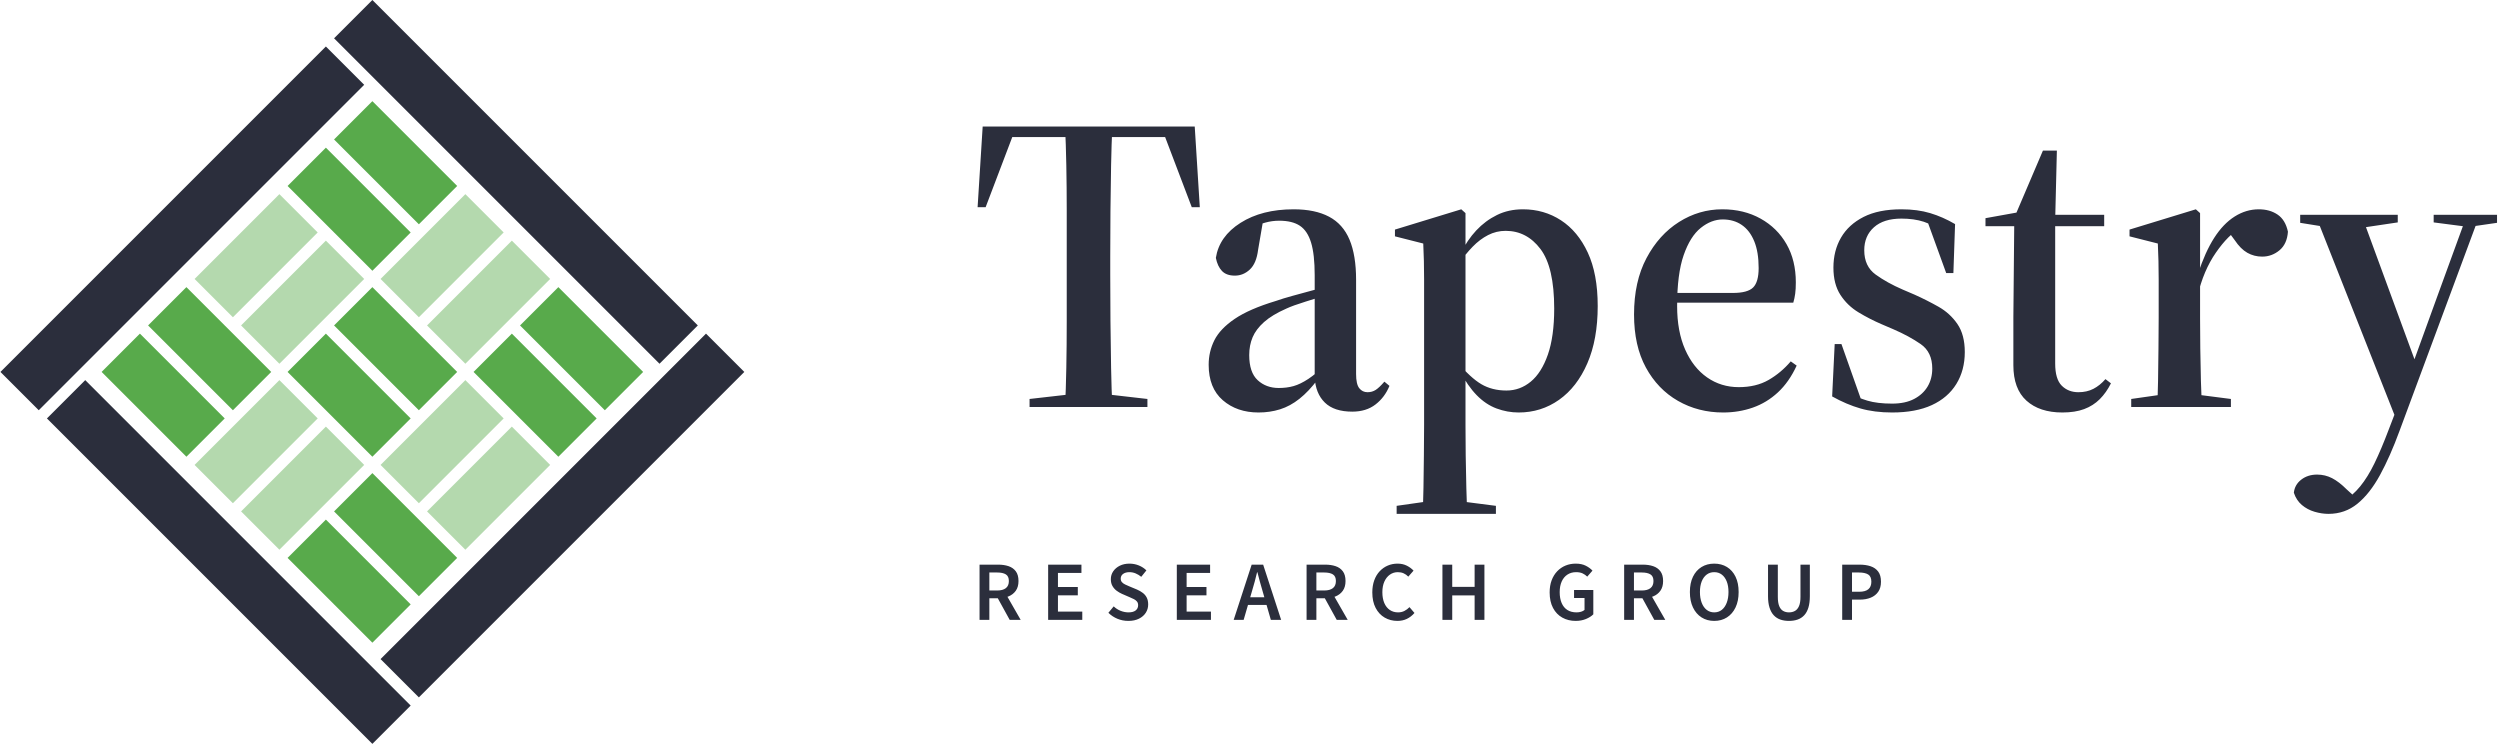
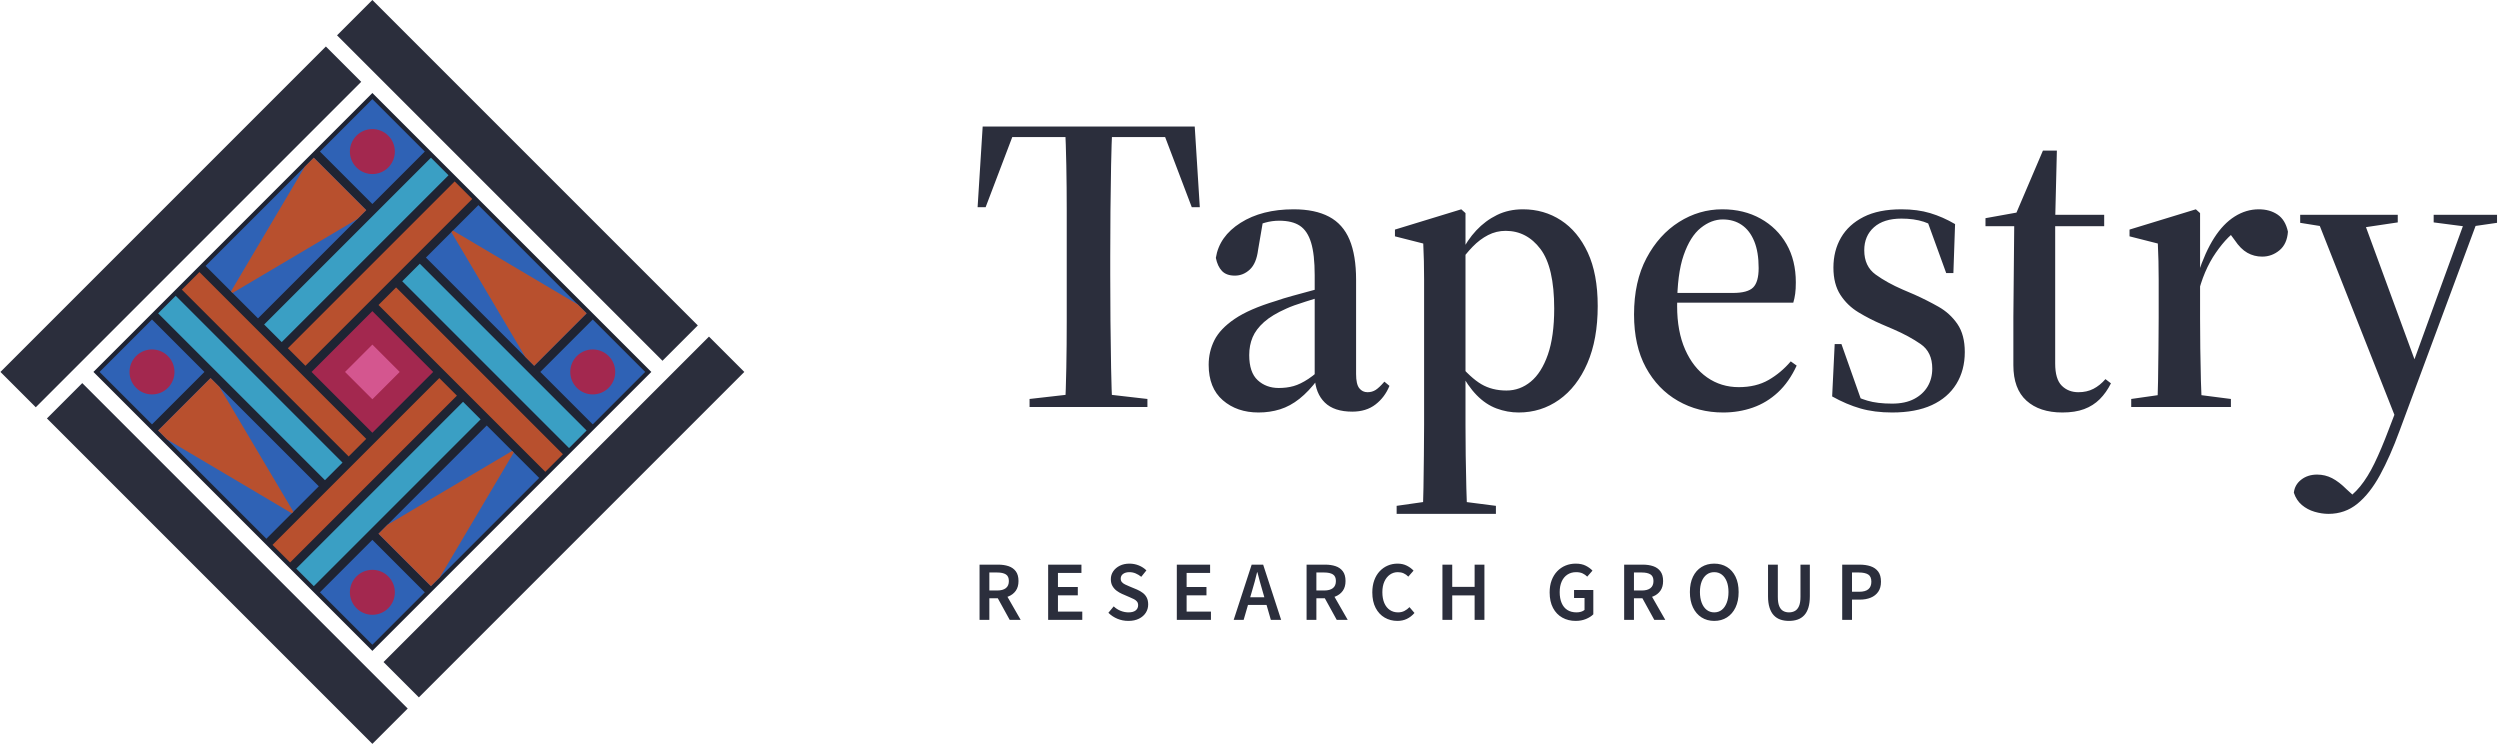
<svg xmlns="http://www.w3.org/2000/svg" viewBox="0.00 -192.70 1183.26 352.20" width="1183" height="352">
  <g transform="rotate(45 176.100 -16.600)">
-     <rect x="51.578" y="-141.122" width="217.913" height="25.651" rx="0.000" fill="#2b2e3c" />
-     <rect x="274.970" y="-141.122" width="25.651" height="217.913" rx="0.000" fill="#2b2e3c" />
-     <rect x="82.709" y="82.270" width="217.913" height="25.651" rx="0.000" fill="#2b2e3c" />
-     <rect x="51.578" y="-109.991" width="25.651" height="217.913" rx="0.000" fill="#2b2e3c" />
-     <rect x="85.448" y="-107.252" width="56.782" height="25.651" rx="0.000" fill="#58aa4b" />
-     <rect x="85.448" y="-76.121" width="56.782" height="25.651" rx="0.000" fill="#58aa4b" />
-     <rect x="147.709" y="-107.252" width="25.651" height="56.782" rx="0.000" fill="#b4d9ae" />
-     <rect x="178.839" y="-107.252" width="25.651" height="56.782" rx="0.000" fill="#b4d9ae" />
-     <rect x="209.970" y="-107.252" width="56.782" height="25.651" rx="0.000" fill="#58aa4b" />
-     <rect x="209.970" y="-76.121" width="56.782" height="25.651" rx="0.000" fill="#58aa4b" />
-     <rect x="85.448" y="-44.991" width="25.651" height="56.782" rx="0.000" fill="#b4d9ae" />
-     <rect x="116.579" y="-44.991" width="25.651" height="56.782" rx="0.000" fill="#b4d9ae" />
-     <rect x="147.709" y="-44.991" width="56.782" height="25.651" rx="0.000" fill="#58aa4b" />
-     <rect x="147.709" y="-13.861" width="56.782" height="25.651" rx="0.000" fill="#58aa4b" />
-     <rect x="209.970" y="-44.991" width="25.651" height="56.782" rx="0.000" fill="#b4d9ae" />
-     <rect x="241.100" y="-44.991" width="25.651" height="56.782" rx="0.000" fill="#b4d9ae" />
-     <rect x="85.448" y="17.270" width="56.782" height="25.651" rx="0.000" fill="#58aa4b" />
-     <rect x="85.448" y="48.400" width="56.782" height="25.651" rx="0.000" fill="#58aa4b" />
-     <rect x="147.709" y="17.270" width="25.651" height="56.782" rx="0.000" fill="#b4d9ae" />
-     <rect x="178.839" y="17.270" width="25.651" height="56.782" rx="0.000" fill="#b4d9ae" />
-     <rect x="209.970" y="17.270" width="56.782" height="25.651" rx="0.000" fill="#58aa4b" />
-     <rect x="209.970" y="48.400" width="56.782" height="25.651" rx="0.000" fill="#58aa4b" />
+     <rect x="51.578" y="-141.122" width="217.913" height="23.659" fill="#2b2e3c" />
+     <rect x="276.962" y="-141.122" width="23.659" height="217.913" fill="#2b2e3c" />
+     <rect x="82.709" y="84.262" width="217.913" height="23.659" fill="#2b2e3c" />
+     <rect x="51.578" y="-109.991" width="23.659" height="217.913" fill="#2b2e3c" />
+     <g transform="translate(82.709 -109.991) scale(186.7823)">
+       <defs>
+         <clipPath id="Rst">
+           <rect x="0.221" y="0.801" width="0.388" height="0.188" />
+         </clipPath>
+       </defs>
+       <rect width="1" height="1" fill="#1f2433" />
+       <g transform="rotate(0 0.5 0.5)">
+         <rect x="0.011" y="0.631" width="0.598" height="0.063" rx="0" fill="#b8502e" />
+         <rect x="0.011" y="0.716" width="0.598" height="0.063" rx="0" fill="#3a9fc4" />
+         <rect x="0.011" y="0.801" width="0.188" height="0.188" rx="0" fill="#2f62b5" />
+         <circle cx="0.105" cy="0.895" r="0.057" fill="#a3284f" />
+         <g clip-path="url(#Rst)">
+           <rect x="0.21" y="0.79" width="0.41" height="0.21" fill="#2f62b5" />
+           <path d="M0.21,0.79 L0.62,0.895 L0.21,1 Z" fill="#b8502e" />
+         </g>
+       </g>
+       <g transform="rotate(90 0.5 0.5)">
+         <rect x="0.011" y="0.631" width="0.598" height="0.063" rx="0" fill="#b8502e" />
+         <rect x="0.011" y="0.716" width="0.598" height="0.063" rx="0" fill="#3a9fc4" />
+         <rect x="0.011" y="0.801" width="0.188" height="0.188" rx="0" fill="#2f62b5" />
+         <circle cx="0.105" cy="0.895" r="0.057" fill="#a3284f" />
+         <g clip-path="url(#Rst)">
+           <rect x="0.21" y="0.79" width="0.41" height="0.21" fill="#2f62b5" />
+           <path d="M0.21,0.79 L0.62,0.895 L0.21,1 Z" fill="#b8502e" />
+         </g>
+       </g>
+       <g transform="rotate(180 0.5 0.5)">
+         <rect x="0.011" y="0.631" width="0.598" height="0.063" rx="0" fill="#b8502e" />
+         <rect x="0.011" y="0.716" width="0.598" height="0.063" rx="0" fill="#3a9fc4" />
+         <rect x="0.011" y="0.801" width="0.188" height="0.188" rx="0" fill="#2f62b5" />
+         <circle cx="0.105" cy="0.895" r="0.057" fill="#a3284f" />
+         <g clip-path="url(#Rst)">
+           <rect x="0.21" y="0.79" width="0.41" height="0.21" fill="#2f62b5" />
+           <path d="M0.21,0.79 L0.62,0.895 L0.21,1 Z" fill="#b8502e" />
+         </g>
+       </g>
+       <g transform="rotate(270 0.5 0.5)">
+         <rect x="0.011" y="0.631" width="0.598" height="0.063" rx="0" fill="#b8502e" />
+         <rect x="0.011" y="0.716" width="0.598" height="0.063" rx="0" fill="#3a9fc4" />
+         <rect x="0.011" y="0.801" width="0.188" height="0.188" rx="0" fill="#2f62b5" />
+         <circle cx="0.105" cy="0.895" r="0.057" fill="#a3284f" />
+         <g clip-path="url(#Rst)">
+           <rect x="0.21" y="0.79" width="0.41" height="0.21" fill="#2f62b5" />
+           <path d="M0.21,0.79 L0.62,0.895 L0.21,1 Z" fill="#b8502e" />
+         </g>
+       </g>
+       <rect x="0.391" y="0.391" width="0.218" height="0.218" rx="0" fill="#a3284f" />
+       <rect x="0.451" y="0.451" width="0.098" height="0.098" rx="0" fill="#d4568f" />
+     </g>
  </g>
  <path d="M487.26 0.0V-3.8L510.06 -6.4H520.46L543.06 -3.8V0.0ZM504.06 0.0Q504.46 -8.0 504.66 -18.6Q504.86 -29.2 504.86 -40.7Q504.86 -52.2 504.86 -62.6V-71.4Q504.86 -81.8 504.86 -93.0Q504.86 -104.2 504.66 -114.5Q504.46 -124.8 504.06 -132.8H526.46Q526.06 -124.8 525.86 -114.4Q525.66 -104.0 525.56 -92.9Q525.46 -81.8 525.46 -71.4V-62.6Q525.46 -52.2 525.56 -40.7Q525.66 -29.2 525.86 -18.6Q526.06 -8.0 526.46 0.0ZM462.66 -94.6 465.06 -132.8H565.46L567.86 -94.6H564.06L550.46 -130.4L557.86 -127.8H472.66L480.06 -130.4L466.46 -94.6ZM595.66 2.6Q585.46 2.6 578.76 -3.2Q572.06 -9.0 572.06 -20.0Q572.06 -26.2 574.76 -31.6Q577.46 -37.0 584.36 -41.7Q591.26 -46.4 603.86 -50.2Q607.26 -51.4 611.66 -52.6Q616.06 -53.8 621.56 -55.3Q627.06 -56.8 633.06 -58.2V-54.6Q624.06 -51.8 617.96 -49.9Q611.86 -48.0 608.86 -46.6Q602.06 -43.6 598.26 -40.2Q594.46 -36.8 592.86 -33.0Q591.26 -29.2 591.26 -24.6Q591.26 -16.4 595.26 -12.7Q599.26 -9.0 605.26 -9.0Q609.06 -9.0 612.26 -9.9Q615.46 -10.8 619.26 -13.3Q623.06 -15.8 628.06 -20.8L629.66 -13.0H623.66Q619.46 -7.4 615.06 -3.9Q610.66 -0.4 605.86 1.1Q601.06 2.6 595.66 2.6ZM640.06 2.2Q631.46 2.2 627.06 -2.1Q622.66 -6.4 622.26 -14.0V-14.6V-62.4Q622.26 -72.2 620.56 -77.8Q618.86 -83.4 615.26 -85.8Q611.66 -88.2 605.46 -88.2Q602.06 -88.2 598.86 -87.3Q595.66 -86.4 592.26 -85.2L598.06 -89.6L595.46 -74.4Q594.66 -68.0 591.56 -65.1Q588.46 -62.2 584.46 -62.2Q580.46 -62.2 578.36 -64.4Q576.26 -66.6 575.46 -70.6Q577.06 -80.8 587.16 -87.2Q597.26 -93.6 612.26 -93.6Q622.46 -93.6 629.06 -90.1Q635.66 -86.6 638.76 -79.2Q641.86 -71.8 641.86 -60.2V-15.6Q641.86 -10.8 643.36 -8.9Q644.86 -7.0 647.26 -7.0Q649.46 -7.0 651.16 -8.1Q652.86 -9.2 655.26 -12.0L657.66 -10.0Q655.46 -4.6 651.06 -1.2Q646.66 2.2 640.06 2.2ZM661.06 50.6V46.8L679.26 44.2H687.86L708.06 46.8V50.6ZM673.26 50.6Q673.66 45.6 673.76 38.3Q673.86 31.0 673.96 23.0Q674.06 15.0 674.06 8.4V-49.8Q674.06 -55.8 674.06 -60.4Q674.06 -65.0 673.96 -69.1Q673.86 -73.2 673.66 -77.4L660.26 -80.8V-84.0L691.66 -93.6L693.66 -91.8V-75.2V-74.4V-15.8V-15.0V8.4Q693.66 15.0 693.76 23.0Q693.86 31.0 694.06 38.3Q694.26 45.6 694.46 50.6ZM718.86 2.6Q713.46 2.6 708.36 0.7Q703.26 -1.2 698.96 -5.6Q694.66 -10.0 691.06 -17.0H688.46L689.86 -21.2Q696.06 -13.8 701.16 -10.8Q706.26 -7.8 713.06 -7.8Q719.46 -7.8 724.56 -12.0Q729.66 -16.2 732.66 -24.8Q735.66 -33.4 735.66 -46.6Q735.66 -66.2 729.16 -74.8Q722.66 -83.4 712.66 -83.4Q708.26 -83.4 704.36 -81.4Q700.46 -79.4 697.06 -75.9Q693.66 -72.4 690.46 -67.8L689.26 -72.8H691.46Q694.46 -79.0 698.76 -83.6Q703.06 -88.2 708.56 -90.9Q714.06 -93.6 720.86 -93.6Q730.86 -93.6 738.86 -88.4Q746.86 -83.2 751.56 -73.1Q756.26 -63.0 756.26 -47.8Q756.26 -32.0 751.36 -20.7Q746.46 -9.4 737.96 -3.4Q729.46 2.6 718.86 2.6ZM815.66 2.6Q803.86 2.6 794.26 -2.9Q784.66 -8.4 779.06 -18.7Q773.46 -29.0 773.46 -43.8Q773.46 -59.4 779.36 -70.5Q785.26 -81.6 794.76 -87.6Q804.26 -93.6 815.26 -93.6Q825.46 -93.6 833.36 -89.2Q841.26 -84.8 845.66 -77.1Q850.06 -69.4 850.06 -59.0Q850.06 -55.8 849.76 -53.6Q849.46 -51.4 848.86 -49.4H781.26V-54.0H820.26Q827.26 -54.0 829.86 -56.6Q832.46 -59.2 832.46 -65.8Q832.46 -73.4 830.36 -78.5Q828.26 -83.6 824.46 -86.2Q820.66 -88.8 815.46 -88.8Q810.06 -88.8 805.06 -84.8Q800.06 -80.8 796.96 -71.9Q793.86 -63.0 793.86 -47.8Q793.86 -35.8 797.66 -27.2Q801.46 -18.6 808.06 -14.0Q814.66 -9.4 823.06 -9.4Q831.26 -9.4 837.16 -12.8Q843.06 -16.2 847.66 -21.6L850.46 -19.6Q846.86 -11.8 841.56 -6.9Q836.26 -2.0 829.66 0.3Q823.06 2.6 815.66 2.6ZM895.66 2.6Q887.26 2.6 880.66 0.7Q874.06 -1.2 867.26 -5.0L868.46 -29.8H871.66L881.06 -3.2H874.26V-7.0Q879.26 -4.4 883.96 -3.0Q888.66 -1.6 895.66 -1.6Q901.86 -1.6 906.06 -3.8Q910.26 -6.0 912.46 -9.7Q914.66 -13.4 914.66 -18.2Q914.66 -26.0 909.16 -29.8Q903.66 -33.6 896.26 -36.8L890.66 -39.2Q885.06 -41.6 879.76 -44.8Q874.46 -48.0 871.16 -53.1Q867.86 -58.2 867.86 -66.0Q867.86 -74.0 871.46 -80.2Q875.06 -86.4 882.16 -90.0Q889.26 -93.6 900.06 -93.6Q907.66 -93.6 913.66 -91.8Q919.66 -90.0 925.46 -86.6L924.66 -63.4H921.26L912.26 -88.2H919.66V-82.6Q915.26 -86.2 910.66 -87.7Q906.06 -89.2 900.06 -89.2Q891.66 -89.2 887.06 -85.1Q882.46 -81.0 882.46 -74.2Q882.46 -66.6 887.86 -62.7Q893.26 -58.8 900.66 -55.6L906.26 -53.2Q912.06 -50.6 917.56 -47.5Q923.06 -44.4 926.56 -39.3Q930.06 -34.2 930.06 -26.0Q930.06 -17.4 926.06 -10.9Q922.06 -4.4 914.46 -0.9Q906.86 2.6 895.66 2.6ZM963.86 -85.6V-91.0H996.06V-85.6ZM976.26 2.6Q965.46 2.6 959.26 -3.0Q953.06 -8.6 953.06 -19.8Q953.06 -25.8 953.06 -30.6Q953.06 -35.4 953.06 -42.6L953.46 -85.6H939.86V-89.4L959.86 -93.0L953.06 -88.6L967.06 -121.4H973.66L972.86 -88.6V-87.2V-20.6Q972.86 -13.2 975.96 -10.1Q979.06 -7.0 983.86 -7.0Q987.86 -7.0 990.96 -8.6Q994.06 -10.2 996.66 -13.2L999.26 -11.2Q997.06 -6.8 993.96 -3.7Q990.86 -0.6 986.56 1.0Q982.26 2.6 976.26 2.6ZM1008.86 0.0V-3.8L1027.06 -6.4H1035.86L1056.06 -3.8V0.0ZM1021.06 0.0Q1021.46 -4.8 1021.56 -12.3Q1021.66 -19.8 1021.76 -27.7Q1021.86 -35.6 1021.86 -42.2V-49.8Q1021.86 -55.8 1021.86 -60.4Q1021.86 -65.0 1021.76 -69.1Q1021.66 -73.2 1021.46 -77.4L1008.06 -80.8V-84.0L1039.46 -93.6L1041.46 -91.8V-63.4V-62.8V-42.2Q1041.46 -35.6 1041.56 -27.7Q1041.66 -19.8 1041.86 -12.3Q1042.06 -4.8 1042.46 0.0ZM1040.26 -52.6 1037.66 -63.0H1040.46Q1043.86 -73.4 1048.16 -80.1Q1052.46 -86.8 1057.86 -90.2Q1063.26 -93.6 1069.26 -93.6Q1074.46 -93.6 1078.16 -91.1Q1081.86 -88.6 1083.06 -83.0Q1082.66 -77.2 1079.06 -74.2Q1075.46 -71.2 1070.86 -71.2Q1067.06 -71.2 1063.86 -73.0Q1060.66 -74.8 1057.86 -79.0L1053.86 -84.4L1060.46 -84.6Q1054.86 -81.6 1048.96 -73.1Q1043.06 -64.6 1040.26 -52.6ZM1102.26 50.6Q1099.06 50.6 1095.66 49.6Q1092.26 48.6 1089.66 46.4Q1087.06 44.2 1085.86 40.6Q1086.26 36.8 1089.36 34.4Q1092.46 32.0 1096.86 32.0Q1100.66 32.0 1103.96 33.7Q1107.26 35.4 1110.86 39.0L1115.26 43.0L1112.86 44.8H1109.06Q1113.66 42.0 1117.26 37.6Q1120.86 33.2 1124.06 26.6Q1127.26 20.0 1130.66 11.0L1137.26 -6.2L1137.46 -7.4L1153.86 -52.6L1167.86 -91.0H1173.86L1135.86 11.4Q1131.46 23.4 1126.66 32.2Q1121.86 41.0 1115.96 45.8Q1110.06 50.6 1102.26 50.6ZM1134.06 5.2 1096.06 -91.0H1117.86L1144.66 -18.0L1138.66 -5.0ZM1088.86 -87.2V-91.0H1135.06V-87.4L1116.26 -84.6H1105.06ZM1152.06 -87.4V-91.0H1182.06V-87.2L1169.66 -85.4H1167.46Z" fill="#2b2e3c" />
  <path d="M463.58 100.8V74.64H472.42Q475.14 74.64 477.3 75.36Q479.46 76.08 480.74 77.78Q482.02 79.48 482.02 82.4Q482.02 85.2 480.74 87.0Q479.46 88.8 477.3 89.68Q475.14 90.56 472.42 90.56H468.22V100.8ZM468.22 86.88H471.94Q474.62 86.88 476.04 85.76Q477.46 84.64 477.46 82.4Q477.46 80.16 476.04 79.26Q474.62 78.36 471.94 78.36H468.22ZM477.86 100.8 471.54 89.32 474.9 86.56 483.06 100.8ZM496.06 100.8V74.64H511.82V78.56H500.7V85.24H510.1V89.16H500.7V96.88H512.22V100.8ZM534.02 101.28Q531.3 101.28 528.88 100.28Q526.46 99.28 524.58 97.44L527.1 94.4Q528.5 95.76 530.36 96.5Q532.22 97.24 534.1 97.24Q536.34 97.24 537.5 96.32Q538.66 95.4 538.66 93.88Q538.66 92.8 538.14 92.14Q537.62 91.48 536.72 91.0Q535.82 90.52 534.62 90.04L531.02 88.48Q529.74 87.92 528.52 87.02Q527.3 86.12 526.52 84.78Q525.74 83.44 525.74 81.52Q525.74 79.44 526.88 77.78Q528.02 76.12 530.0 75.14Q531.98 74.16 534.54 74.16Q536.9 74.16 539.0 75.02Q541.1 75.88 542.58 77.36L540.14 80.4Q538.86 79.36 537.46 78.78Q536.06 78.2 534.54 78.2Q532.7 78.2 531.56 79.02Q530.42 79.84 530.42 81.28Q530.42 82.28 531.0 82.94Q531.58 83.6 532.56 84.06Q533.54 84.52 534.58 84.96L538.14 86.44Q539.7 87.12 540.9 88.04Q542.1 88.96 542.76 90.28Q543.42 91.6 543.42 93.52Q543.42 95.64 542.3 97.4Q541.18 99.16 539.08 100.22Q536.98 101.28 534.02 101.28ZM556.98 100.8V74.64H572.74V78.56H561.62V85.24H571.02V89.16H561.62V96.88H573.14V100.8ZM583.9 100.8 592.42 74.64H597.86L606.38 100.8H601.5L597.5 86.88Q596.86 84.8 596.28 82.6Q595.7 80.4 595.14 78.24H594.98Q594.46 80.44 593.88 82.62Q593.3 84.8 592.66 86.88L588.62 100.8ZM588.94 93.72V90.08H601.26V93.72ZM618.42 100.8V74.64H627.26Q629.98 74.64 632.14 75.36Q634.3 76.08 635.58 77.78Q636.86 79.48 636.86 82.4Q636.86 85.2 635.58 87.0Q634.3 88.8 632.14 89.68Q629.98 90.56 627.26 90.56H623.06V100.8ZM623.06 86.88H626.78Q629.46 86.88 630.88 85.76Q632.3 84.64 632.3 82.4Q632.3 80.16 630.88 79.26Q629.46 78.36 626.78 78.36H623.06ZM632.7 100.8 626.38 89.32 629.74 86.56 637.9 100.8ZM661.42 101.28Q658.1 101.28 655.4 99.72Q652.7 98.16 651.12 95.14Q649.54 92.12 649.54 87.8Q649.54 84.6 650.46 82.06Q651.38 79.52 653.04 77.76Q654.7 76.0 656.86 75.08Q659.02 74.16 661.5 74.16Q663.98 74.16 665.9 75.14Q667.82 76.12 669.06 77.48L666.58 80.32Q665.58 79.28 664.36 78.74Q663.14 78.2 661.62 78.2Q659.54 78.2 657.88 79.36Q656.22 80.52 655.26 82.64Q654.3 84.76 654.3 87.68Q654.3 90.68 655.22 92.82Q656.14 94.96 657.82 96.1Q659.5 97.24 661.74 97.24Q663.42 97.24 664.74 96.56Q666.06 95.88 667.14 94.76L669.5 97.52Q667.9 99.36 665.9 100.32Q663.9 101.28 661.42 101.28ZM682.74 100.8V74.64H687.38V85.16H697.98V74.64H702.62V100.8H697.98V89.2H687.38V100.8ZM745.82 101.28Q742.3 101.28 739.5 99.72Q736.7 98.16 735.1 95.14Q733.5 92.12 733.5 87.8Q733.5 84.6 734.44 82.08Q735.38 79.56 737.08 77.78Q738.78 76.0 741.02 75.08Q743.26 74.16 745.86 74.16Q748.66 74.16 750.62 75.16Q752.58 76.16 753.78 77.48L751.3 80.32Q750.34 79.36 749.1 78.78Q747.86 78.2 746.02 78.2Q743.7 78.2 741.94 79.34Q740.18 80.48 739.22 82.6Q738.26 84.72 738.26 87.68Q738.26 90.64 739.18 92.8Q740.1 94.96 741.88 96.1Q743.66 97.24 746.26 97.24Q747.38 97.24 748.38 96.94Q749.38 96.64 750.02 96.08V90.44H745.06V86.64H754.18V98.16Q752.86 99.48 750.68 100.38Q748.5 101.28 745.82 101.28ZM768.78 100.8V74.64H777.62Q780.34 74.64 782.5 75.36Q784.66 76.08 785.94 77.78Q787.22 79.48 787.22 82.4Q787.22 85.2 785.94 87.0Q784.66 88.8 782.5 89.68Q780.34 90.56 777.62 90.56H773.42V100.8ZM773.42 86.88H777.14Q779.82 86.88 781.24 85.76Q782.66 84.64 782.66 82.4Q782.66 80.16 781.24 79.26Q779.82 78.36 777.14 78.36H773.42ZM783.06 100.8 776.74 89.32 780.1 86.56 788.26 100.8ZM811.42 101.28Q808.02 101.28 805.42 99.62Q802.82 97.96 801.36 94.9Q799.9 91.84 799.9 87.6Q799.9 83.36 801.36 80.36Q802.82 77.36 805.42 75.76Q808.02 74.16 811.42 74.16Q814.86 74.16 817.46 75.76Q820.06 77.36 821.52 80.36Q822.98 83.36 822.98 87.6Q822.98 91.84 821.52 94.9Q820.06 97.96 817.46 99.62Q814.86 101.28 811.42 101.28ZM811.42 97.24Q813.5 97.24 815.0 96.06Q816.5 94.88 817.34 92.7Q818.18 90.52 818.18 87.6Q818.18 84.68 817.34 82.58Q816.5 80.48 815.0 79.34Q813.5 78.2 811.42 78.2Q809.38 78.2 807.86 79.34Q806.34 80.48 805.5 82.58Q804.66 84.68 804.66 87.6Q804.66 90.52 805.5 92.7Q806.34 94.88 807.86 96.06Q809.38 97.24 811.42 97.24ZM846.82 101.28Q844.54 101.28 842.72 100.64Q840.9 100.0 839.6 98.6Q838.3 97.2 837.6 94.96Q836.9 92.72 836.9 89.56V74.64H841.54V89.92Q841.54 92.68 842.2 94.28Q842.86 95.88 844.06 96.56Q845.26 97.24 846.82 97.24Q848.42 97.24 849.64 96.56Q850.86 95.88 851.56 94.28Q852.26 92.68 852.26 89.92V74.64H856.7V89.56Q856.7 92.72 856.02 94.96Q855.34 97.2 854.04 98.6Q852.74 100.0 850.92 100.64Q849.1 101.28 846.82 101.28ZM872.02 100.8V74.64H880.26Q883.18 74.64 885.46 75.4Q887.74 76.16 889.06 77.92Q890.38 79.68 890.38 82.72Q890.38 85.6 889.08 87.48Q887.78 89.36 885.52 90.28Q883.26 91.2 880.42 91.2H876.66V100.8ZM876.66 87.48H880.06Q882.98 87.48 884.4 86.28Q885.82 85.08 885.82 82.72Q885.82 80.24 884.32 79.3Q882.82 78.36 879.9 78.36H876.66Z" fill="#2b2e3c" />
</svg>
